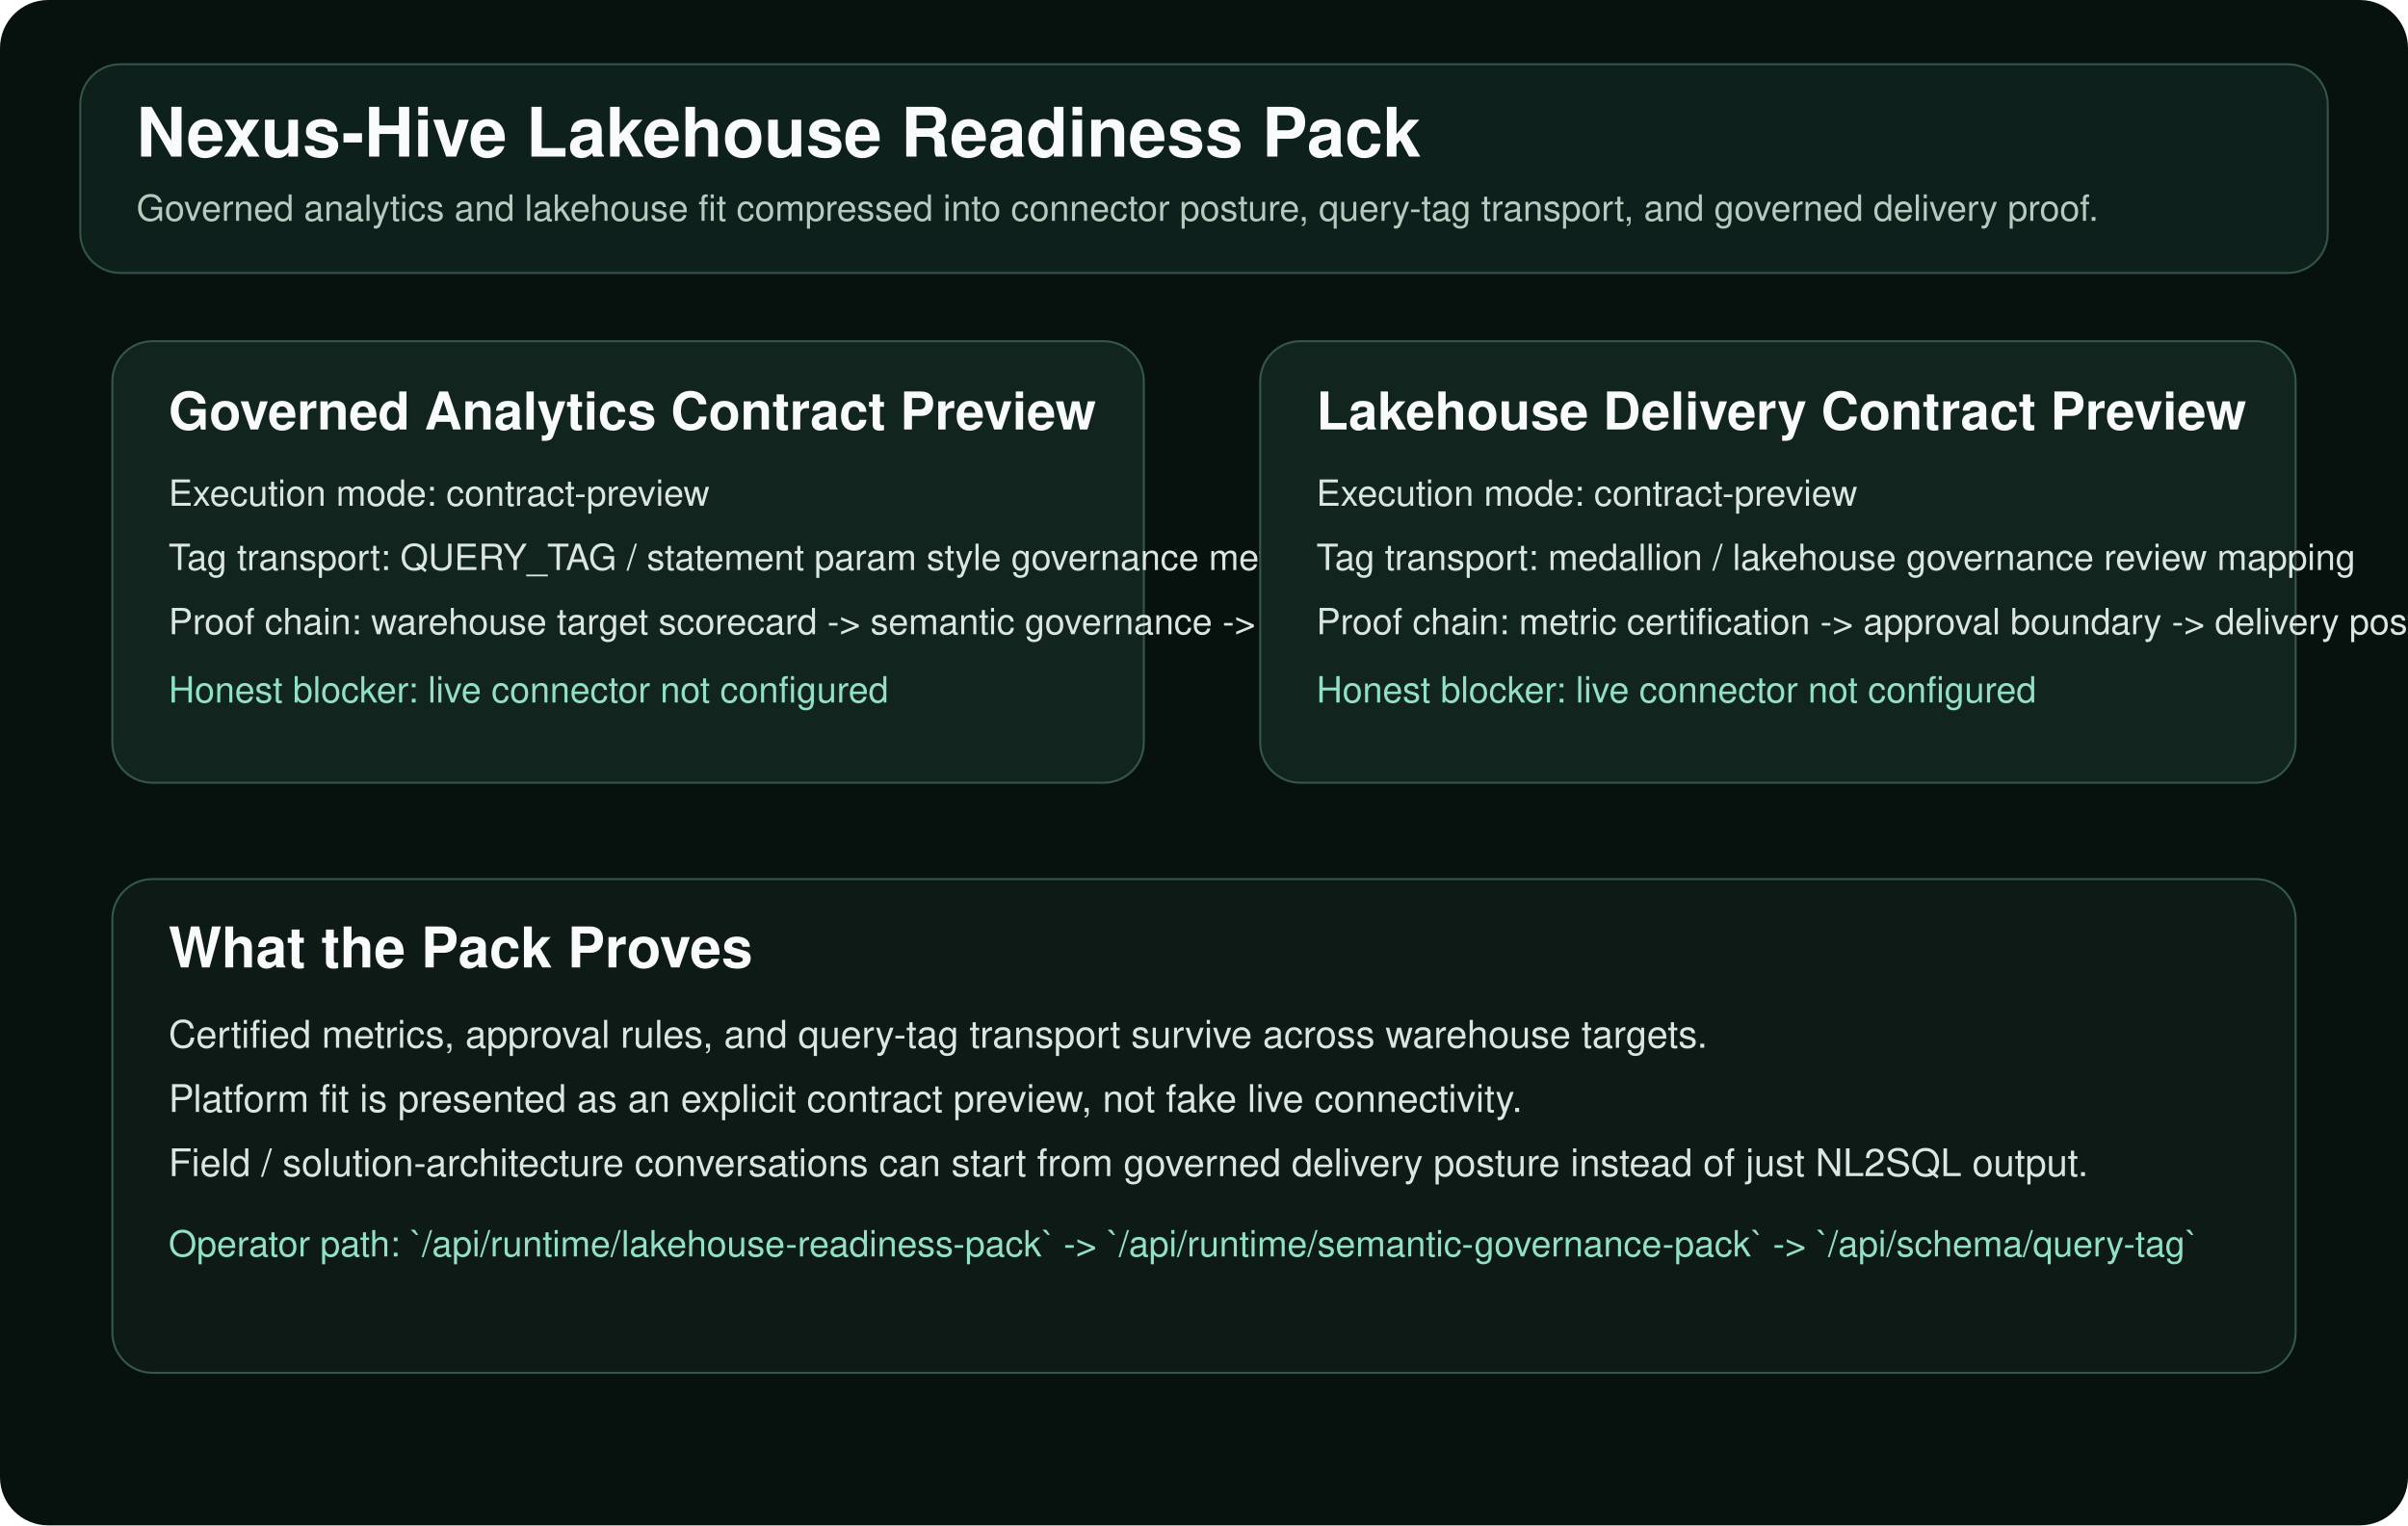
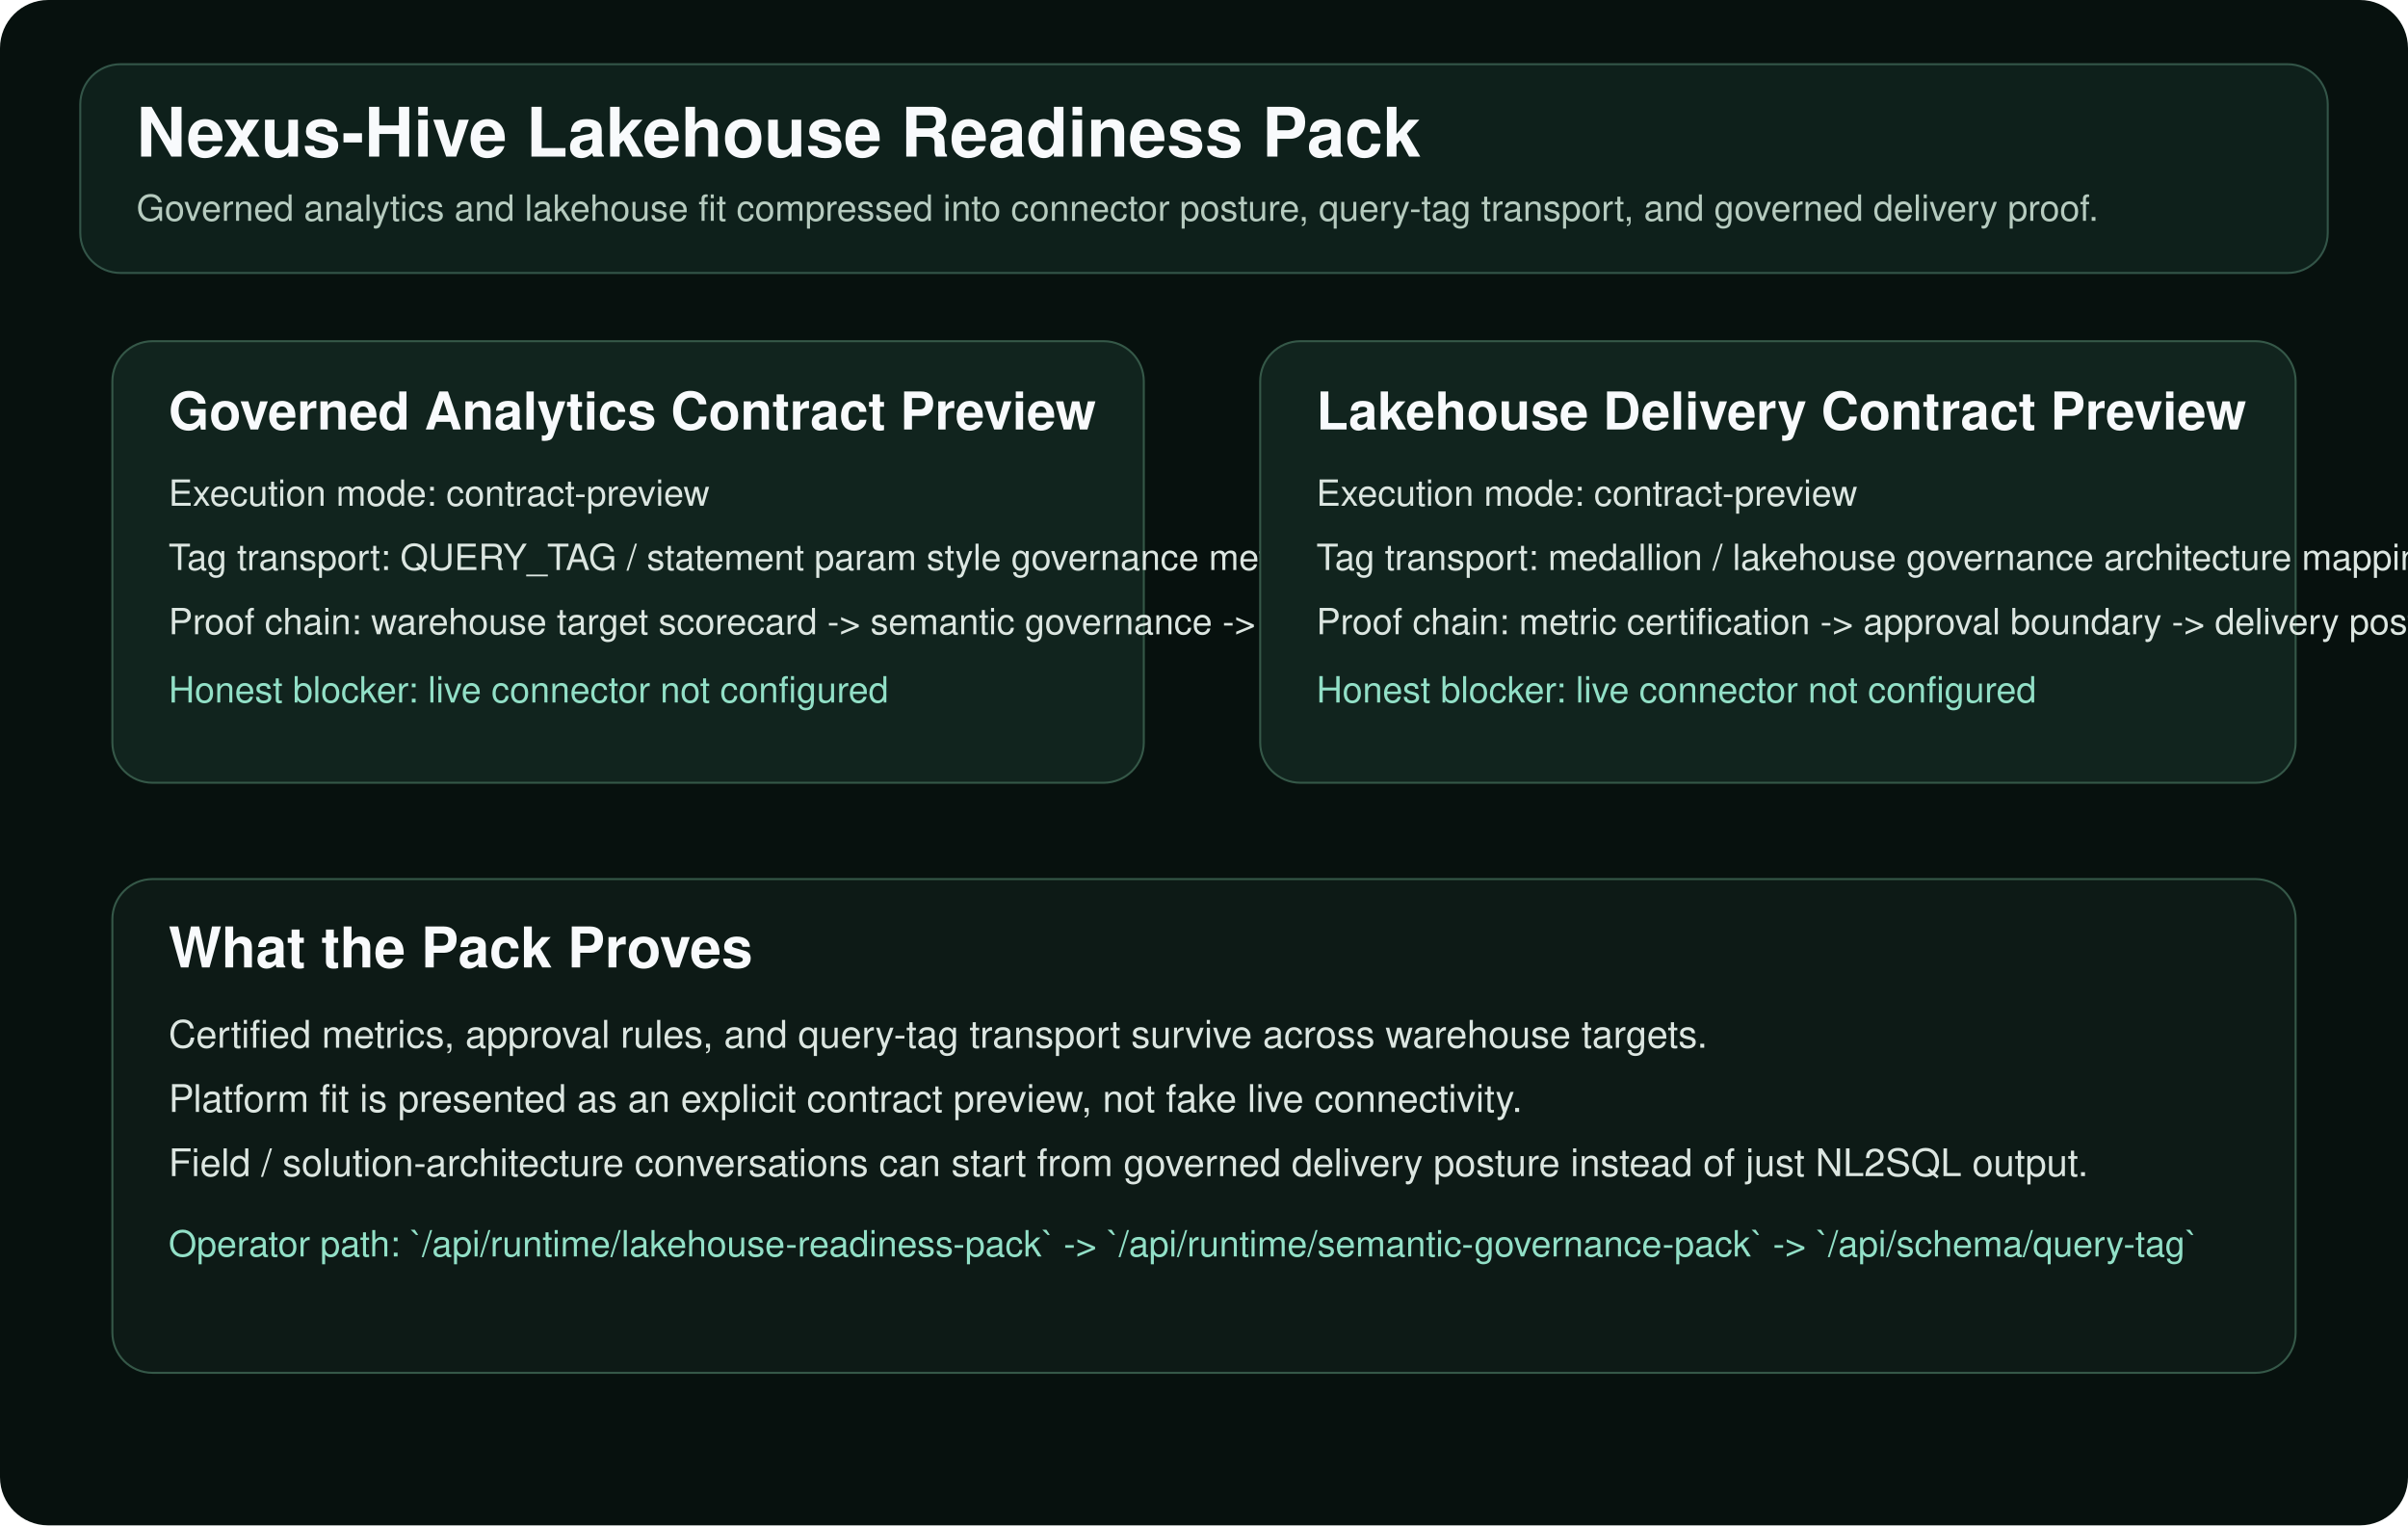
<svg xmlns="http://www.w3.org/2000/svg" width="1200" height="760" viewBox="0 0 1200 760" fill="none">
  <rect width="1200" height="760" rx="24" fill="#07110E" />
  <rect x="40" y="32" width="1120" height="104" rx="20" fill="#0E201B" stroke="#335548" />
  <text x="68" y="78" fill="#F8FAFC" font-family="Helvetica, Arial, sans-serif" font-size="34" font-weight="700">Nexus-Hive Lakehouse Readiness Pack</text>
  <text x="68" y="110" fill="#B6CBBF" font-family="Helvetica, Arial, sans-serif" font-size="18">Governed analytics and lakehouse fit compressed into connector posture, query-tag transport, and governed delivery proof.</text>
  <rect x="56" y="170" width="514" height="220" rx="20" fill="#11241E" stroke="#355848" />
  <text x="84" y="214" fill="#F8FAFC" font-family="Helvetica, Arial, sans-serif" font-size="26" font-weight="700">Governed Analytics Contract Preview</text>
  <text x="84" y="252" fill="#DCE6E1" font-family="Helvetica, Arial, sans-serif" font-size="18">Execution mode: contract-preview</text>
  <text x="84" y="284" fill="#DCE6E1" font-family="Helvetica, Arial, sans-serif" font-size="18">Tag transport: QUERY_TAG / statement param style governance metadata</text>
  <text x="84" y="316" fill="#DCE6E1" font-family="Helvetica, Arial, sans-serif" font-size="18">Proof chain: warehouse target scorecard -&gt; semantic governance -&gt; query-tag schema</text>
  <text x="84" y="350" fill="#92E0C7" font-family="Helvetica, Arial, sans-serif" font-size="18">Honest blocker: live connector not configured</text>
  <rect x="628" y="170" width="516" height="220" rx="20" fill="#11241E" stroke="#355848" />
  <text x="656" y="214" fill="#F8FAFC" font-family="Helvetica, Arial, sans-serif" font-size="26" font-weight="700">Lakehouse Delivery Contract Preview</text>
  <text x="656" y="252" fill="#DCE6E1" font-family="Helvetica, Arial, sans-serif" font-size="18">Execution mode: contract-preview</text>
-   <text x="656" y="284" fill="#DCE6E1" font-family="Helvetica, Arial, sans-serif" font-size="18">Tag transport: medallion / lakehouse governance review mapping</text>
+   <text x="656" y="284" fill="#DCE6E1" font-family="Helvetica, Arial, sans-serif" font-size="18">Tag transport: medallion / lakehouse governance architecture mapping</text>
  <text x="656" y="316" fill="#DCE6E1" font-family="Helvetica, Arial, sans-serif" font-size="18">Proof chain: metric certification -&gt; approval boundary -&gt; delivery posture</text>
  <text x="656" y="350" fill="#92E0C7" font-family="Helvetica, Arial, sans-serif" font-size="18">Honest blocker: live connector not configured</text>
  <rect x="56" y="438" width="1088" height="246" rx="20" fill="#0D1A16" stroke="#355848" />
  <text x="84" y="482" fill="#F8FAFC" font-family="Helvetica, Arial, sans-serif" font-size="28" font-weight="700">What the Pack Proves</text>
  <text x="84" y="522" fill="#DCE6E1" font-family="Helvetica, Arial, sans-serif" font-size="19">Certified metrics, approval rules, and query-tag transport survive across warehouse targets.</text>
  <text x="84" y="554" fill="#DCE6E1" font-family="Helvetica, Arial, sans-serif" font-size="19">Platform fit is presented as an explicit contract preview, not fake live connectivity.</text>
  <text x="84" y="586" fill="#DCE6E1" font-family="Helvetica, Arial, sans-serif" font-size="19">Field / solution-architecture conversations can start from governed delivery posture instead of just NL2SQL output.</text>
  <text x="84" y="626" fill="#92E0C7" font-family="Helvetica, Arial, sans-serif" font-size="18">Operator path: `/api/runtime/lakehouse-readiness-pack` -&gt; `/api/runtime/semantic-governance-pack` -&gt; `/api/schema/query-tag`</text>
</svg>
